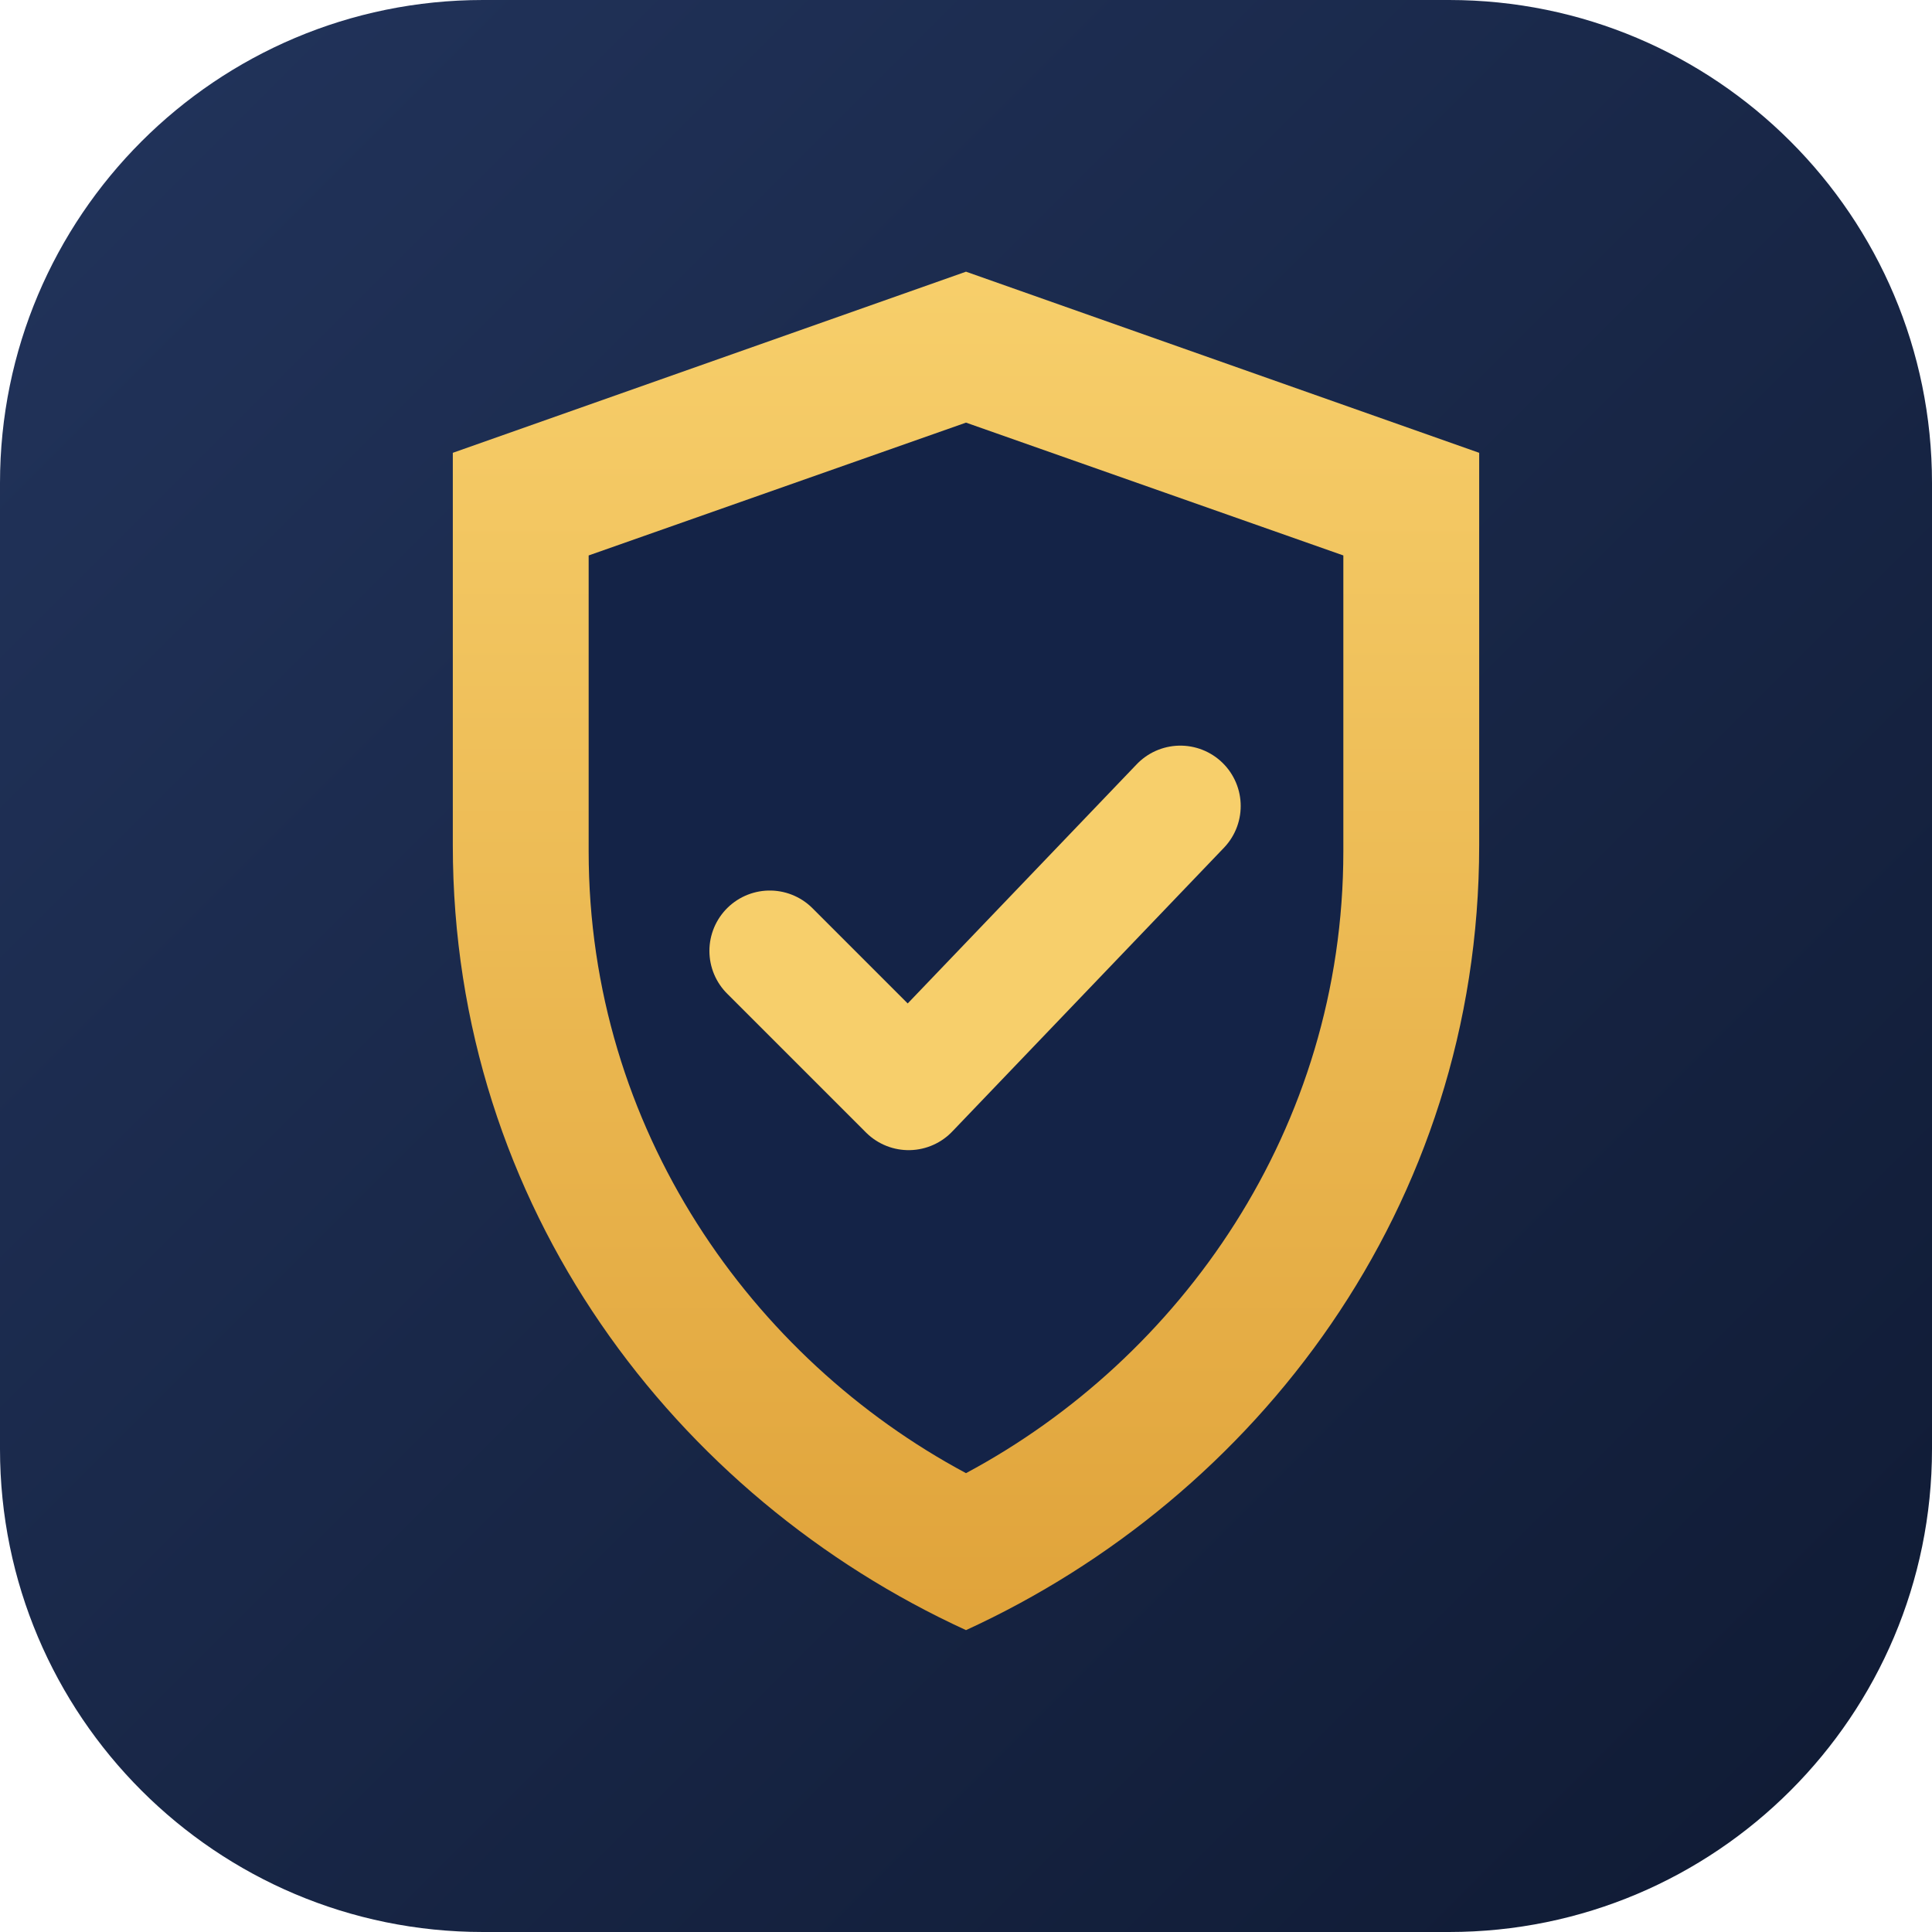
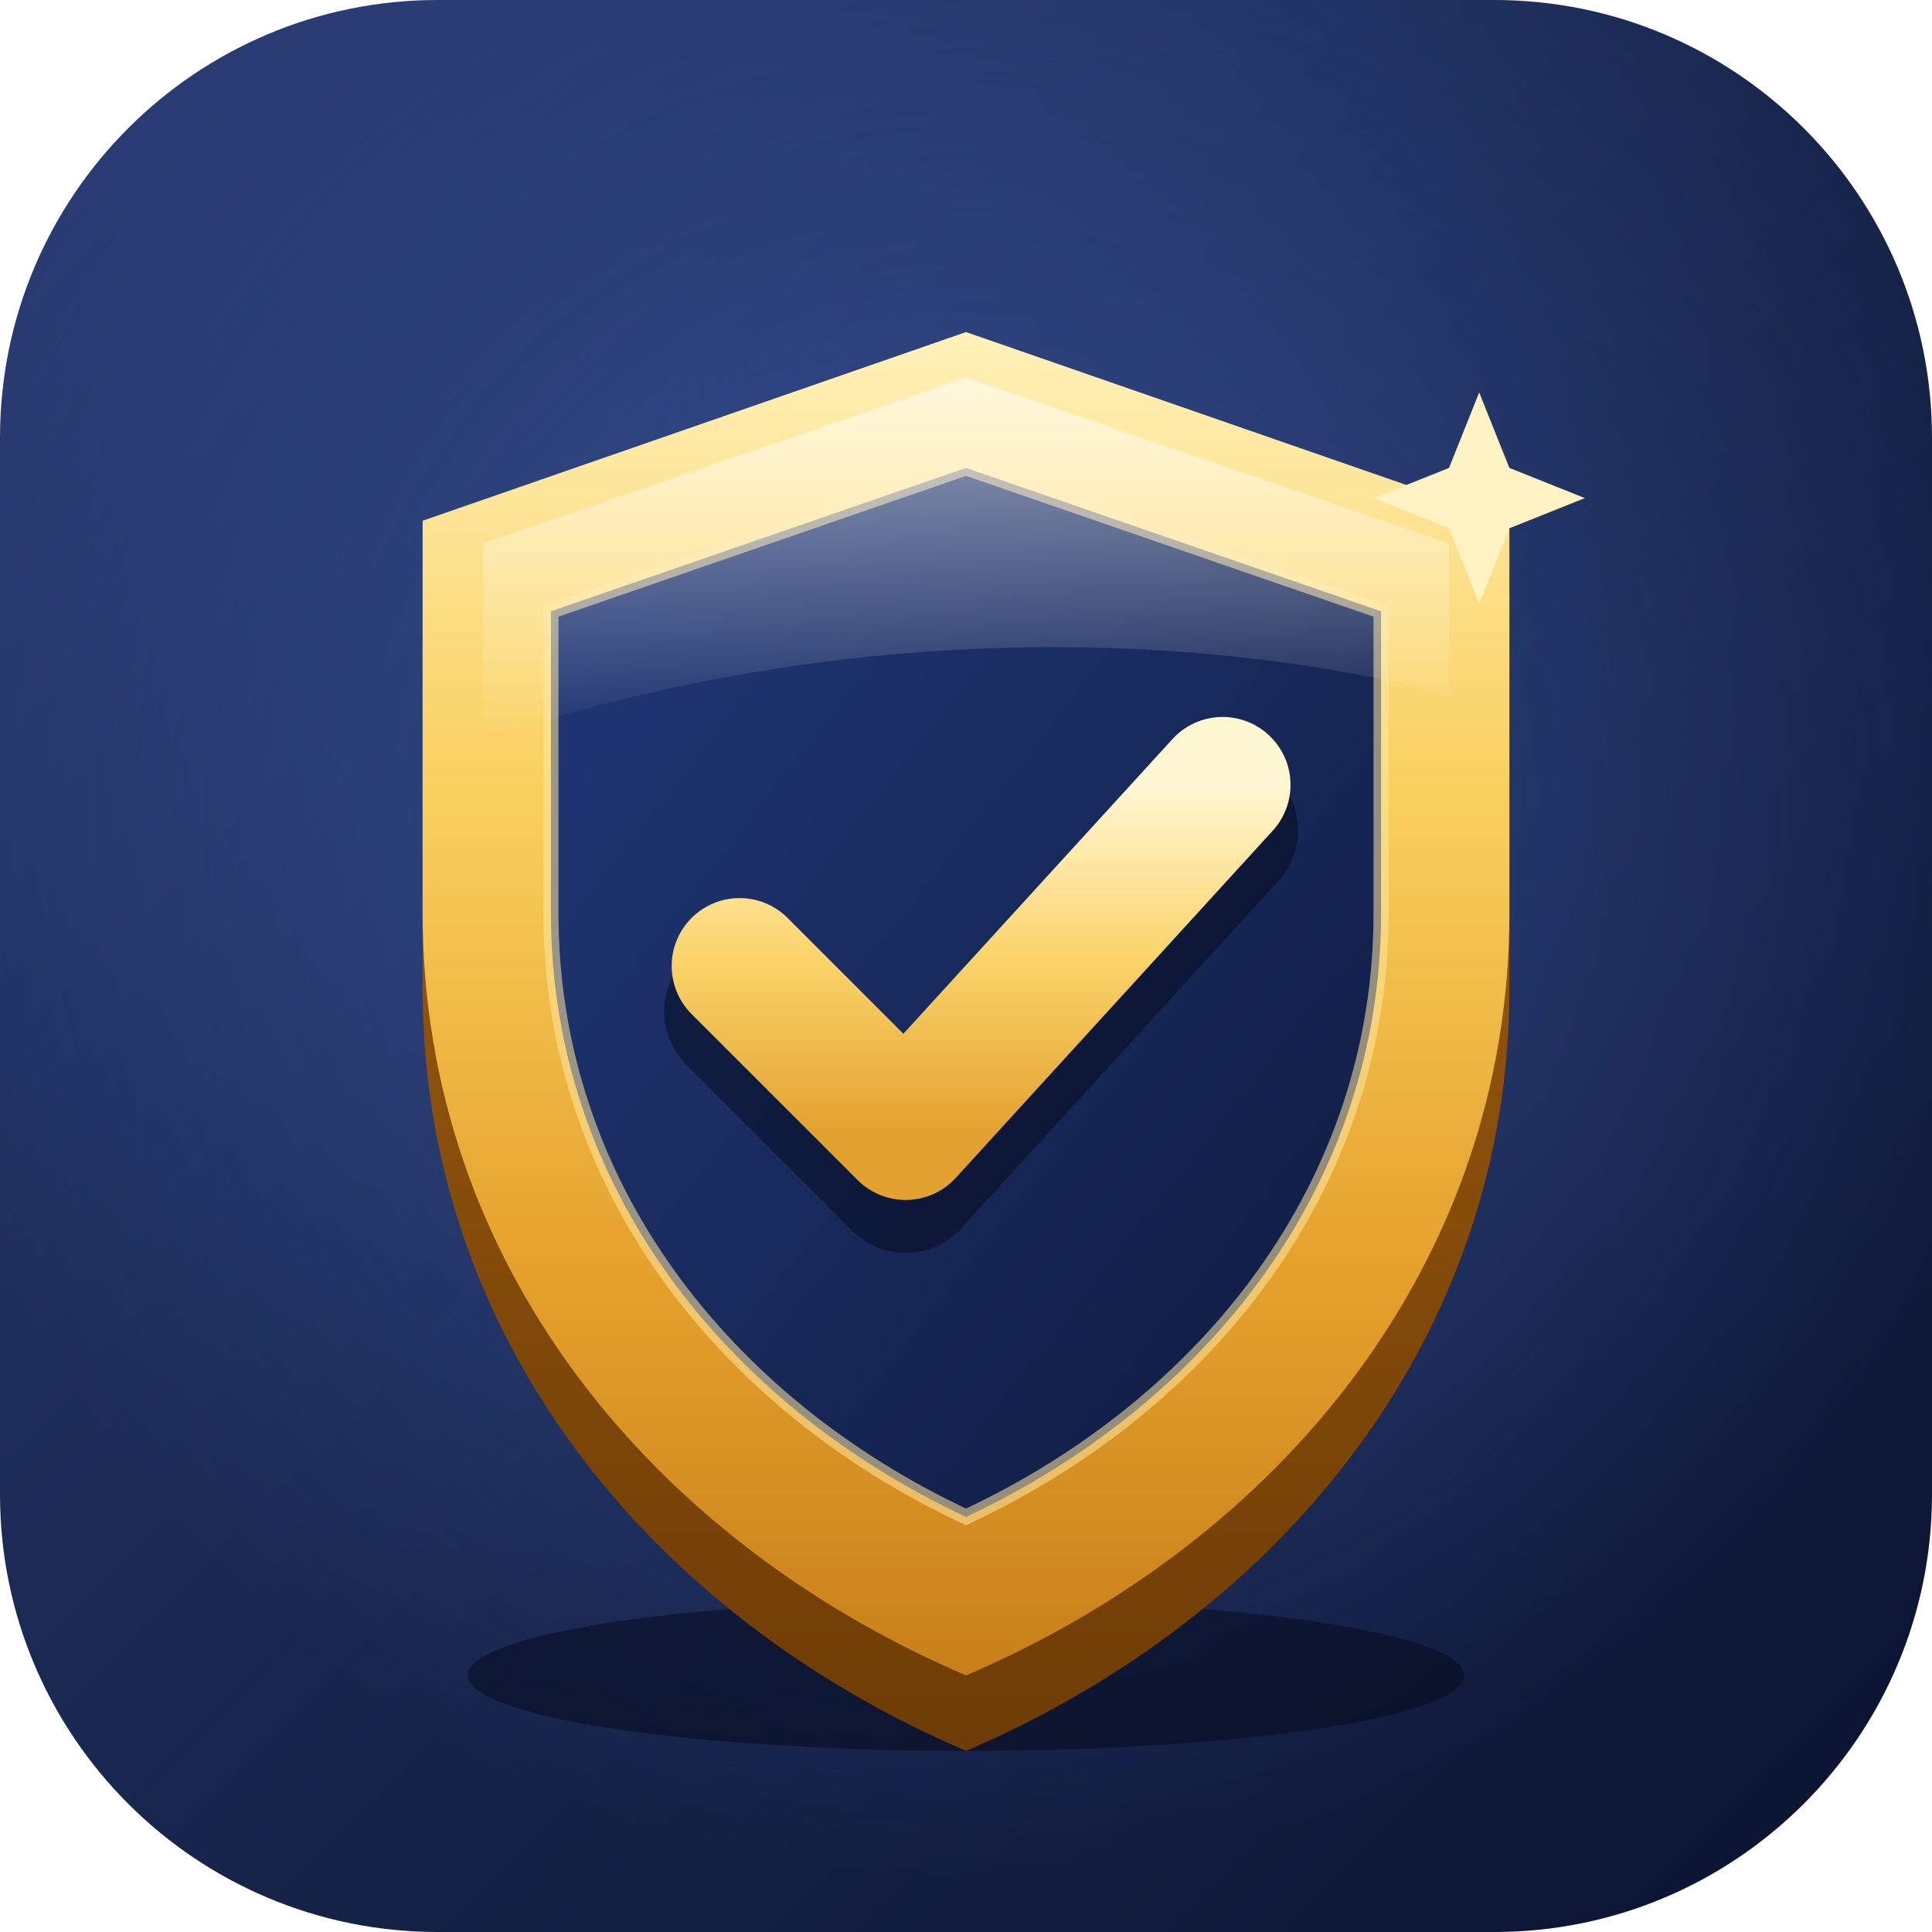
- <svg xmlns="http://www.w3.org/2000/svg" viewBox="0 0 64 64">
+ <svg xmlns="http://www.w3.org/2000/svg" viewBox="0 0 256 256">
  <defs>
    <linearGradient id="bg" x1="0" y1="0" x2="1" y2="1">
-       <stop offset="0" stop-color="#22345C" />
-       <stop offset="1" stop-color="#0F1A33" />
+       <stop offset="0" stop-color="#2B3F78" />
+       <stop offset=".55" stop-color="#16244A" />
+       <stop offset="1" stop-color="#0A1230" />
    </linearGradient>
-     <linearGradient id="gold" x1="0" y1="0" x2="0" y2="1">
-       <stop offset="0" stop-color="#F7CF6B" />
-       <stop offset="1" stop-color="#E0A33A" />
+     <linearGradient id="face" x1="0" y1="0" x2="0" y2="1">
+       <stop offset="0" stop-color="#FFF1B8" />
+       <stop offset=".35" stop-color="#F9CF5C" />
+       <stop offset=".7" stop-color="#E5A12C" />
+       <stop offset="1" stop-color="#C9801A" />
+     </linearGradient>
+     <linearGradient id="side" x1="0" y1="0" x2="0" y2="1">
+       <stop offset="0" stop-color="#A86410" />
+       <stop offset="1" stop-color="#6E3C06" />
+     </linearGradient>
+     <linearGradient id="inner" x1="0" y1="0" x2="1" y2="1">
+       <stop offset="0" stop-color="#22397A" />
+       <stop offset="1" stop-color="#0E1A3D" />
+     </linearGradient>
+     <linearGradient id="tick" x1="0" y1="0" x2="0" y2="1">
+       <stop offset="0" stop-color="#FFF6D2" />
+       <stop offset=".5" stop-color="#FAD46A" />
+       <stop offset="1" stop-color="#E3A230" />
+     </linearGradient>
+     <radialGradient id="glow" cx=".5" cy=".42" r=".55">
+       <stop offset="0" stop-color="#4C6BC4" stop-opacity=".55" />
+       <stop offset="1" stop-color="#4C6BC4" stop-opacity="0" />
+     </radialGradient>
+     <linearGradient id="gloss" x1="0" y1="0" x2="0" y2="1">
+       <stop offset="0" stop-color="#fff" stop-opacity=".55" />
+       <stop offset="1" stop-color="#fff" stop-opacity="0" />
    </linearGradient>
  </defs>
-   <rect width="64" height="64" rx="16" fill="url(#bg)" />
-   <path d="M32 9l17 6v13c0 12-7.4 21.6-17 26-9.6-4.4-17-14-17-26V15z" fill="url(#gold)" />
-   <path d="M32 14l12.5 4.4v9.8c0 9.2-5.4 16.8-12.5 20.6-7.1-3.8-12.5-11.4-12.5-20.6v-9.8z" fill="#142347" />
-   <path d="M25.5 31.5l4.6 4.6 9-9.4" fill="none" stroke="#F7CF6B" stroke-width="4" stroke-linecap="round" stroke-linejoin="round" />
+   <rect width="256" height="256" rx="58" fill="url(#bg)" />
+   <rect width="256" height="256" rx="58" fill="url(#glow)" />
+   <ellipse cx="128" cy="222" rx="66" ry="10" fill="#050A1C" opacity=".55" />
+   <path d="M128 44l72 25v52c0 46-30 83-72 101-42-18-72-55-72-101V69z" transform="translate(0 10)" fill="url(#side)" />
+   <path d="M128 44l72 25v52c0 46-30 83-72 101-42-18-72-55-72-101V69z" fill="url(#face)" />
+   <path d="M128 62l55 19v40c0 36-23 65-55 80-32-15-55-44-55-80V81z" fill="url(#inner)" />
+   <path d="M128 62l55 19v40c0 36-23 65-55 80-32-15-55-44-55-80V81z" fill="none" stroke="#FFE7A0" stroke-opacity=".55" stroke-width="2" />
+   <path d="M98 128l22 22 42-46" fill="none" stroke="#050A1C" stroke-opacity=".5" stroke-width="20" stroke-linecap="round" stroke-linejoin="round" transform="translate(0 6)" />
+   <path d="M98 128l22 22 42-46" fill="none" stroke="url(#tick)" stroke-width="18" stroke-linecap="round" stroke-linejoin="round" />
+   <path d="M128 50l64 22v20c-40-10-86-8-128 6V72z" fill="url(#gloss)" />
+   <path d="M196 52l4 10 10 4-10 4-4 10-4-10-10-4 10-4z" fill="#FFF3C4" />
</svg>
